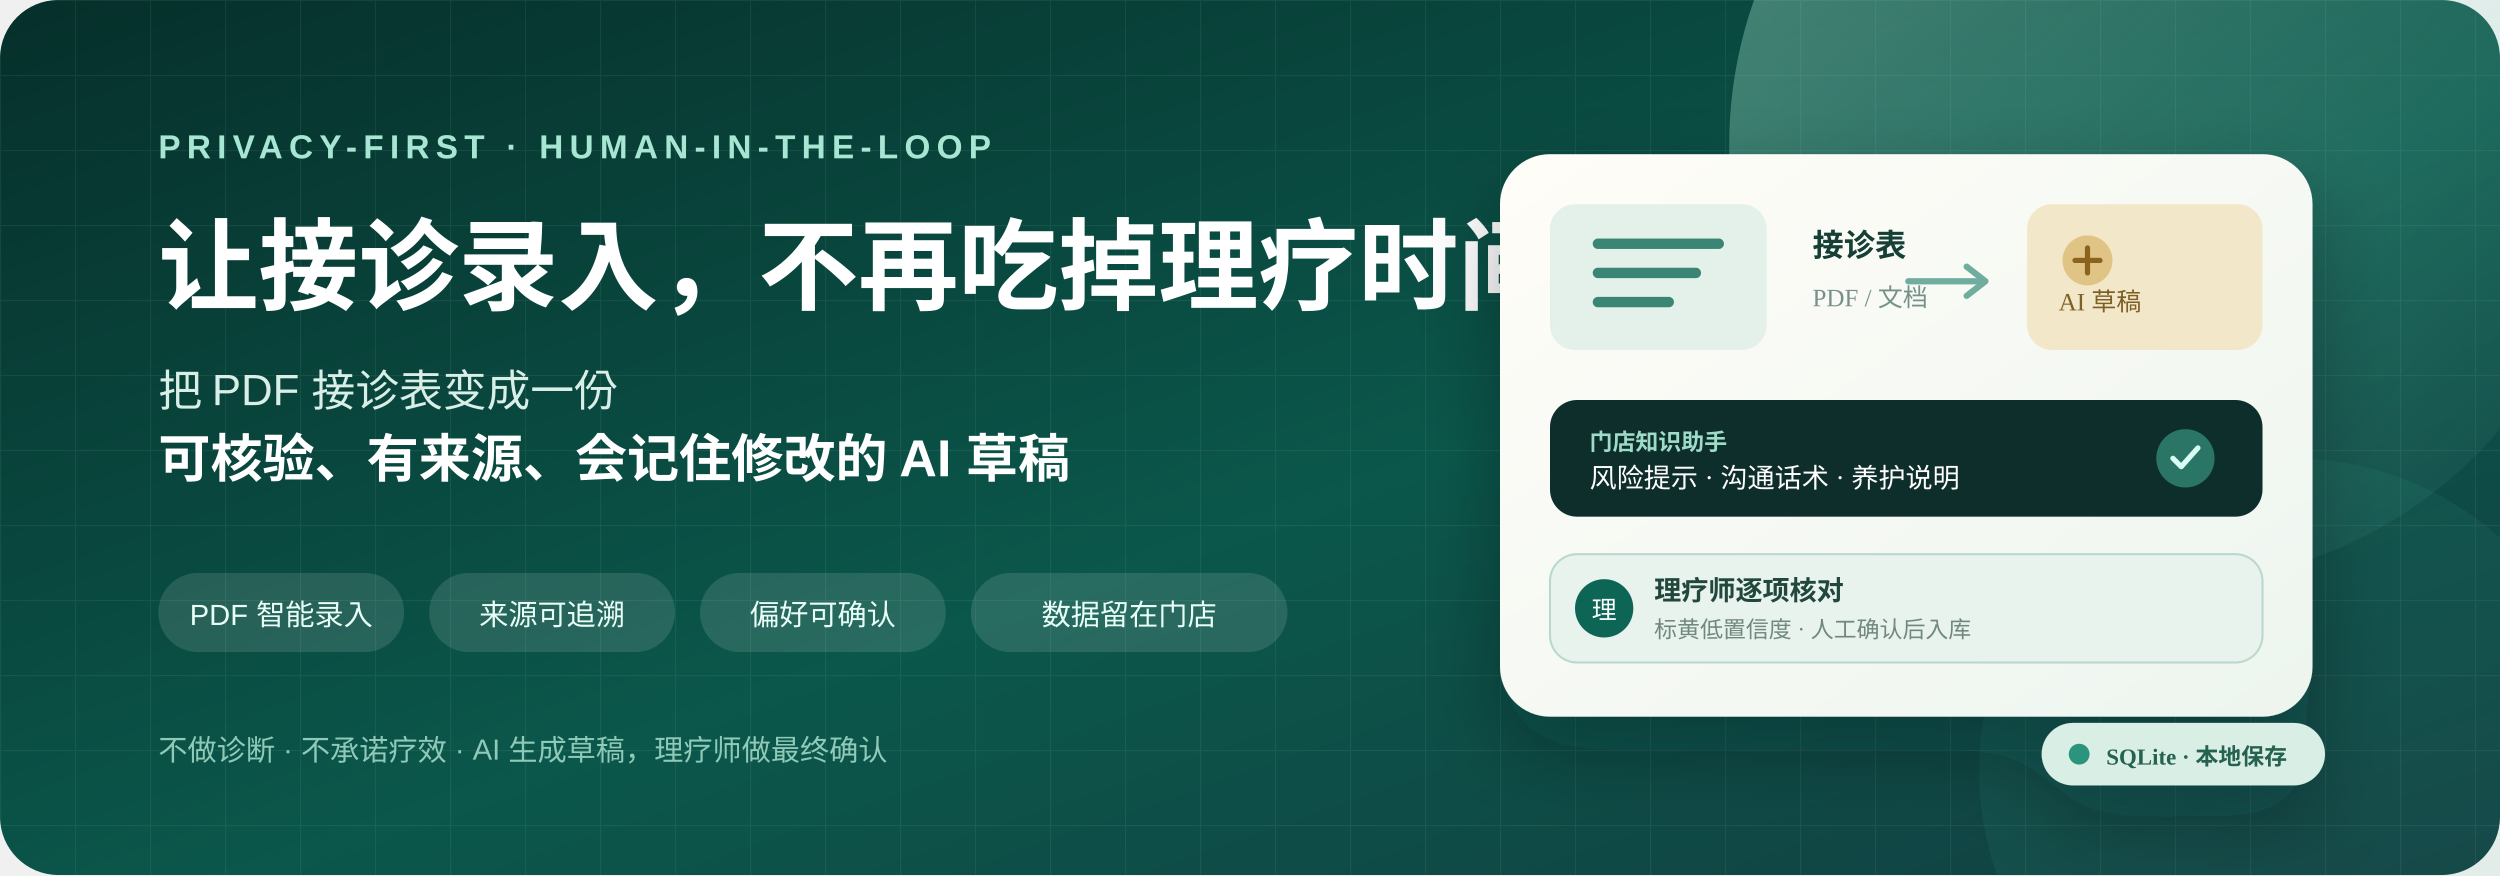
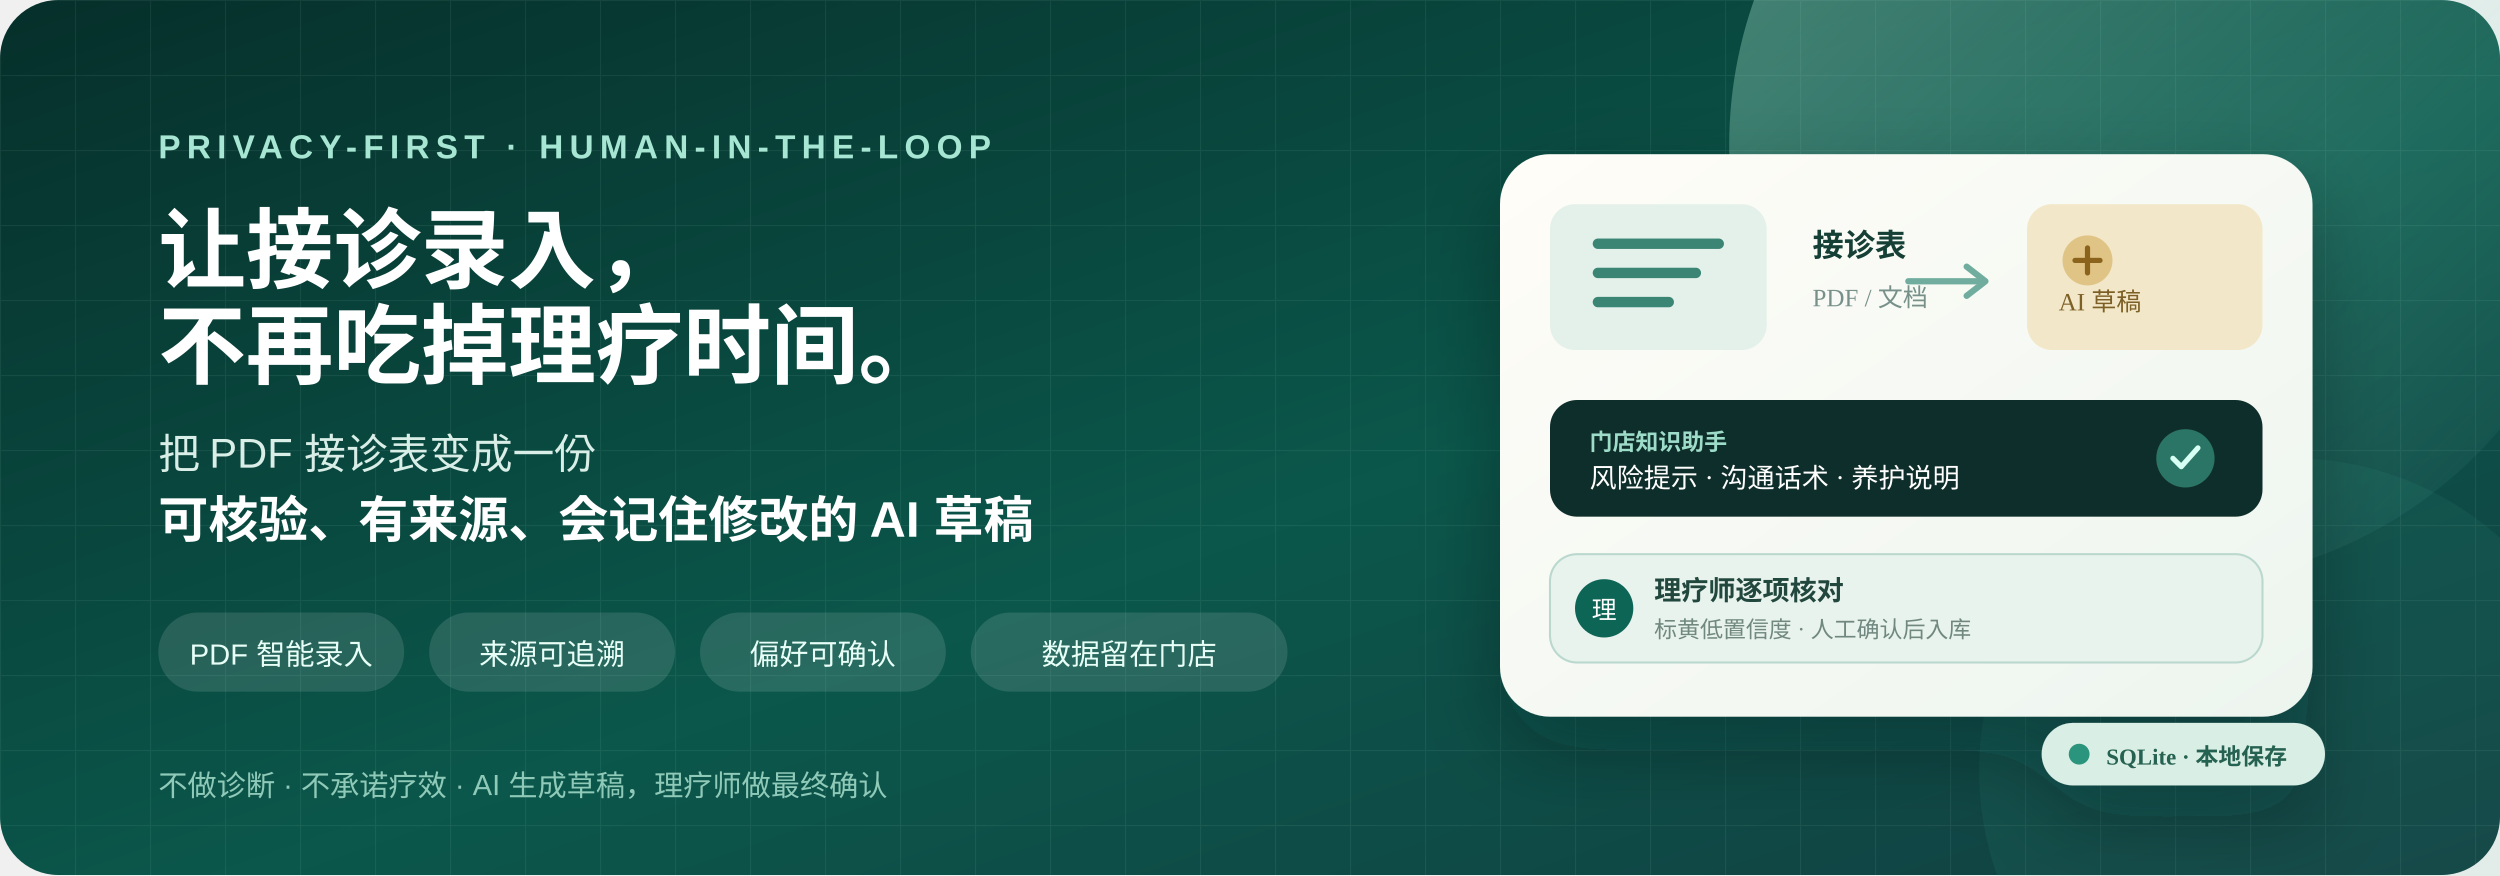
<svg xmlns="http://www.w3.org/2000/svg" width="1200" height="420" viewBox="0 0 1200 420" role="img" aria-labelledby="title desc">
  <defs>
    <linearGradient id="bg" x1="0" y1="0" x2="1" y2="1">
      <stop offset="0" stop-color="#062f2a" />
      <stop offset="0.55" stop-color="#0b574b" />
      <stop offset="1" stop-color="#123f42" />
    </linearGradient>
    <linearGradient id="glow" x1="0" y1="0" x2="1" y2="1">
      <stop offset="0" stop-color="#b7f0d8" stop-opacity="0.42" />
      <stop offset="1" stop-color="#7dd3c0" stop-opacity="0" />
    </linearGradient>
    <linearGradient id="paper" x1="0" y1="0" x2="1" y2="1">
      <stop offset="0" stop-color="#fffdf8" />
      <stop offset="1" stop-color="#edf5ef" />
    </linearGradient>
    <pattern id="grid" width="36" height="36" patternUnits="userSpaceOnUse">
      <path d="M36 0H0V36" fill="none" stroke="#d4f3e7" stroke-opacity="0.07" />
    </pattern>
    <filter id="shadow" x="-30%" y="-30%" width="160%" height="160%">
      <feDropShadow dx="0" dy="16" stdDeviation="20" flood-color="#001c18" flood-opacity="0.32" />
    </filter>
  </defs>
  <rect width="1200" height="420" rx="28" fill="url(#bg)" />
  <rect width="1200" height="420" rx="28" fill="url(#grid)" />
  <circle cx="1040" cy="70" r="210" fill="url(#glow)" />
  <circle cx="1100" cy="370" r="150" fill="#43b99c" opacity="0.08" />
  <g font-family="'Noto Sans SC','Microsoft YaHei',Arial,sans-serif">
    <text x="76" y="76" fill="#a6e6d2" font-size="16" font-weight="700" letter-spacing="3">PRIVACY-FIRST · HUMAN-IN-THE-LOOP</text>
-     <text x="76" y="145" fill="#ffffff" font-size="48" font-weight="800">让接诊录入，不再吃掉理疗时间。</text>
-     <text x="76" y="195" fill="#d8eee7" font-size="21">把 PDF 接诊表变成一份</text>
-     <text x="76" y="229" fill="#ffffff" font-size="25" font-weight="700">可核验、有来源、会记住修改的 AI 草稿</text>
-     <g transform="translate(76 275)">
+     <text x="76" y="135" fill="#ffffff" font-size="42" font-weight="800">让接诊录入，</text>
+     <text x="76" y="181" fill="#ffffff" font-size="42" font-weight="800">不再吃掉理疗时间。</text>
+     <text x="76" y="225" fill="#d8eee7" font-size="20">把 PDF 接诊表变成一份</text>
+     <text x="76" y="258" fill="#ffffff" font-size="24" font-weight="700">可核验、有来源、会记住修改的 AI 草稿</text>
+     <g transform="translate(76 294)">
      <rect width="118" height="38" rx="19" fill="#ffffff" opacity="0.12" />
      <text x="59" y="25" text-anchor="middle" fill="#e8fff7" font-size="14">PDF 智能录入</text>
      <rect x="130" width="118" height="38" rx="19" fill="#ffffff" opacity="0.12" />
      <text x="189" y="25" text-anchor="middle" fill="#e8fff7" font-size="14">来源可追溯</text>
      <rect x="260" width="118" height="38" rx="19" fill="#ffffff" opacity="0.12" />
      <text x="319" y="25" text-anchor="middle" fill="#e8fff7" font-size="14">偏好可确认</text>
      <rect x="390" width="152" height="38" rx="19" fill="#ffffff" opacity="0.12" />
      <text x="466" y="25" text-anchor="middle" fill="#e8fff7" font-size="14">数据留在门店</text>
    </g>
-     <text x="76" y="365" fill="#8fc9b8" font-size="14">不做诊断 · 不承诺疗效 · AI 生成草稿，理疗师做最终确认</text>
+     <text x="76" y="382" fill="#8fc9b8" font-size="14">不做诊断 · 不承诺疗效 · AI 生成草稿，理疗师做最终确认</text>
  </g>
  <g transform="translate(720 74)" filter="url(#shadow)">
    <rect width="390" height="270" rx="24" fill="url(#paper)" />
    <rect x="24" y="24" width="104" height="70" rx="12" fill="#e3f1ea" />
    <path d="M47 43h58M47 57h47M47 71h34" stroke="#3a8574" stroke-width="5" stroke-linecap="round" />
    <text x="150" y="49" fill="#133f36" font-size="15" font-weight="700">接诊表</text>
    <text x="150" y="73" fill="#77918a" font-size="12">PDF / 文档</text>
    <path d="M196 61h34" stroke="#70ad9e" stroke-width="3" stroke-linecap="round" />
    <path d="m224 54 9 7-9 7" fill="none" stroke="#70ad9e" stroke-width="3" stroke-linecap="round" stroke-linejoin="round" />
    <rect x="253" y="24" width="113" height="70" rx="12" fill="#f2e7c8" />
    <circle cx="282" cy="51" r="12" fill="#d2a84f" opacity="0.55" />
    <path d="M276 51h12M282 45v12" stroke="#8b641c" stroke-width="2.5" stroke-linecap="round" />
    <text x="288" y="75" fill="#7d6026" font-size="12" text-anchor="middle">AI 草稿</text>
    <rect x="24" y="118" width="342" height="56" rx="13" fill="#102e29" />
    <text x="43" y="142" fill="#9ddcc9" font-size="11" font-weight="700">门店知识助手</text>
    <text x="43" y="160" fill="#ffffff" font-size="13">风险提示 · 沟通话术 · 养护说明</text>
    <circle cx="329" cy="146" r="14" fill="#2b7565" />
    <path d="m323 146 4 4 8-9" stroke="#d8fff3" stroke-width="2.5" fill="none" stroke-linecap="round" stroke-linejoin="round" />
    <rect x="24" y="192" width="342" height="52" rx="13" fill="#e8f3ed" stroke="#bad8ce" />
    <circle cx="50" cy="218" r="14" fill="#0f6557" />
    <text x="50" y="223" fill="#ffffff" font-size="12" text-anchor="middle">理</text>
    <text x="74" y="214" fill="#21473e" font-size="13" font-weight="700">理疗师逐项核对</text>
    <text x="74" y="232" fill="#70887f" font-size="11">标黄低置信度 · 人工确认后入库</text>
    <g transform="translate(260 273)">
      <rect width="136" height="30" rx="15" fill="#d9efe5" />
      <circle cx="18" cy="15" r="5" fill="#2c947b" />
      <text x="31" y="20" fill="#286251" font-size="11" font-weight="700">SQLite · 本地保存</text>
    </g>
  </g>
</svg>
